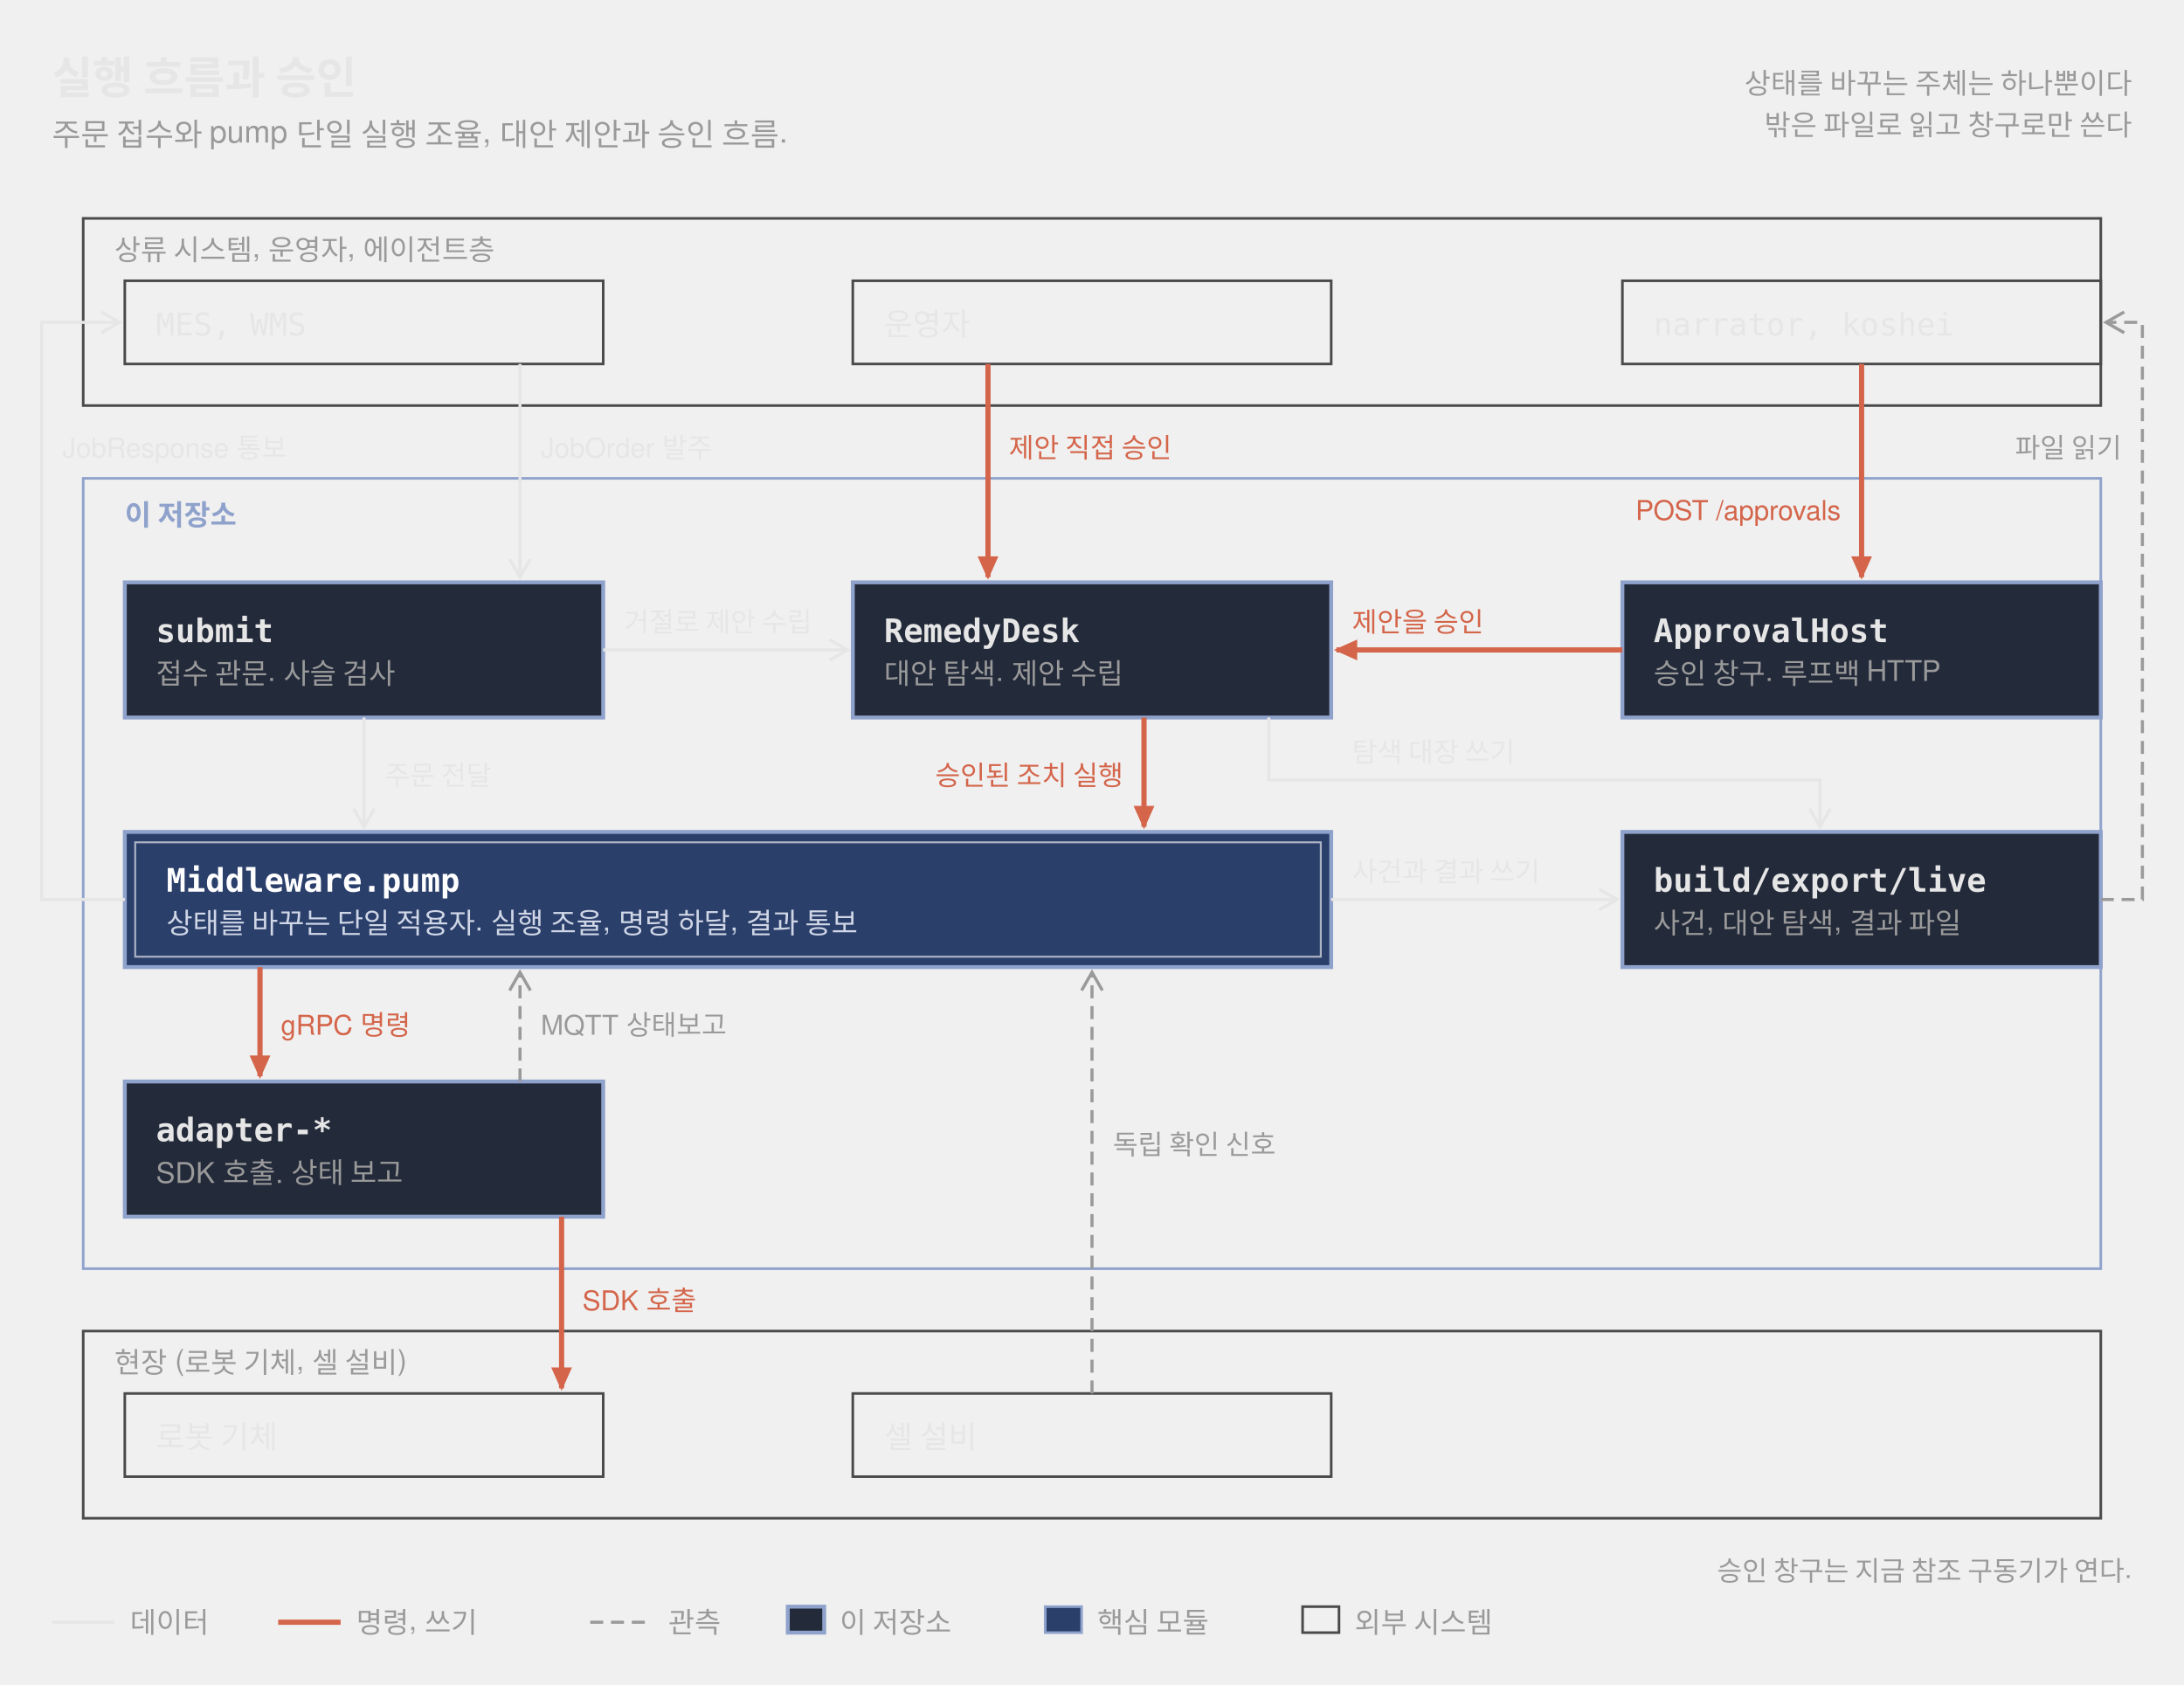
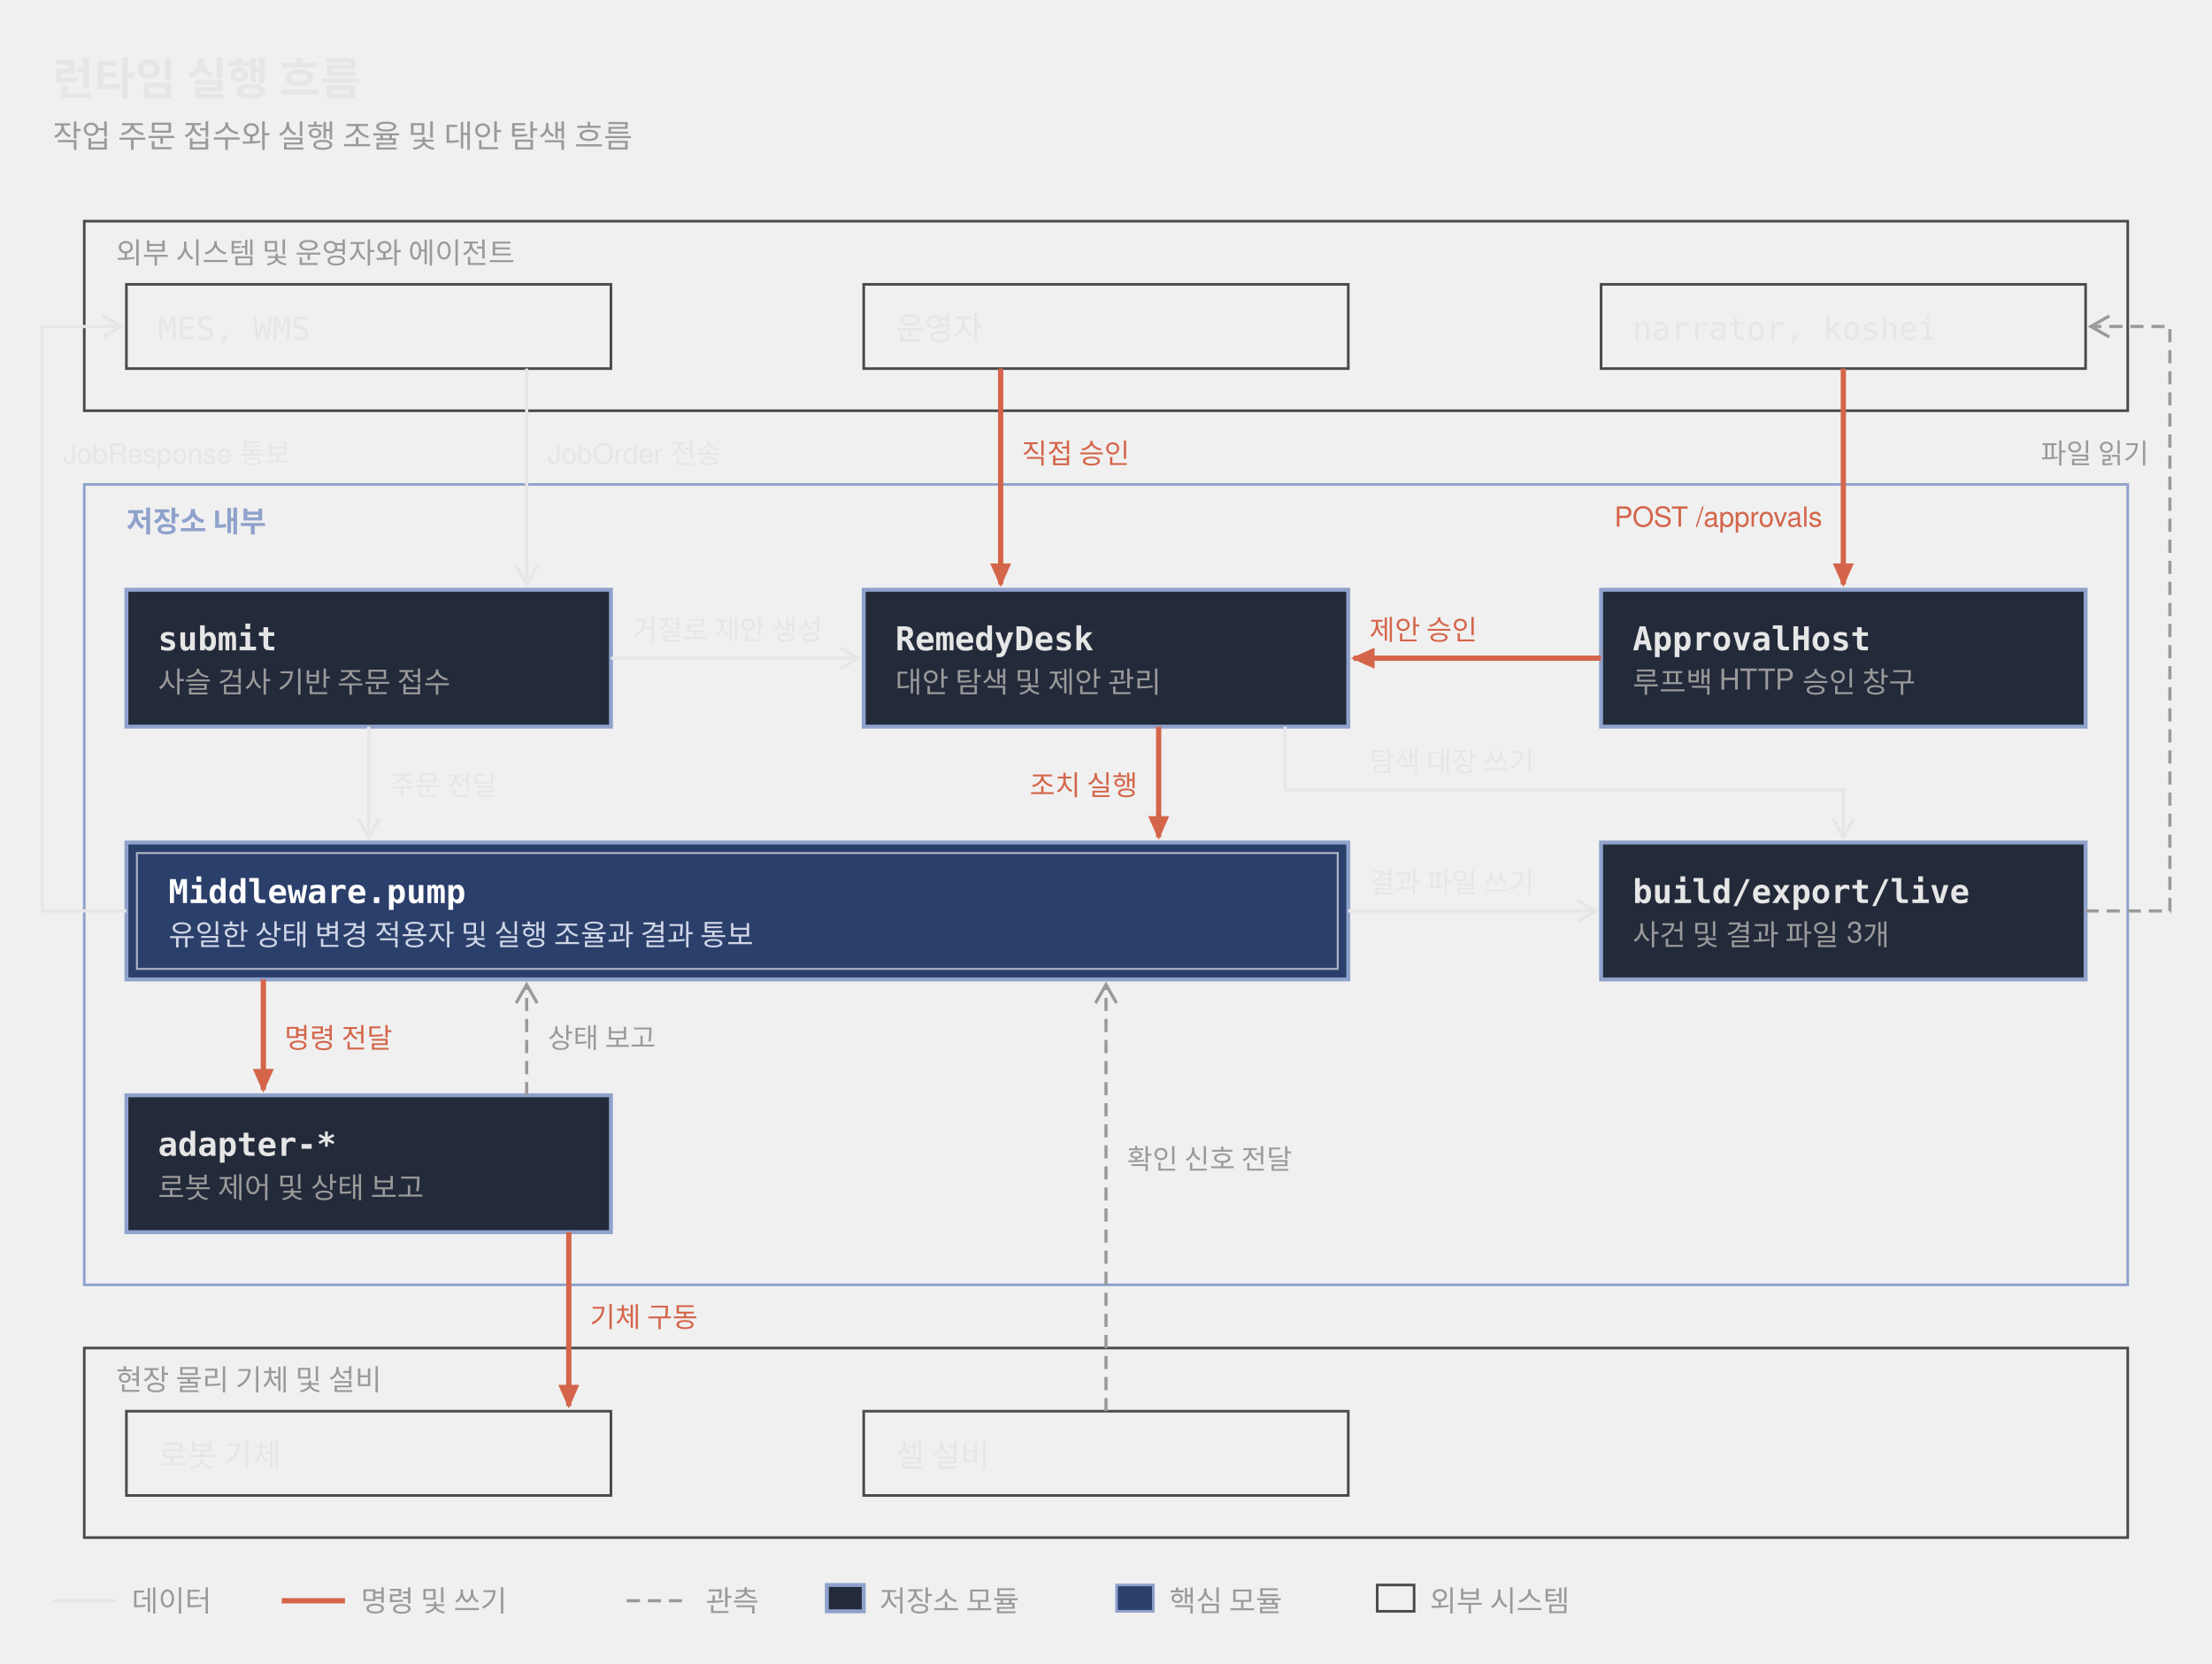
- <svg xmlns="http://www.w3.org/2000/svg" width="840" height="648" viewBox="0 0 840 648">
+ <svg xmlns="http://www.w3.org/2000/svg" width="840" height="632" viewBox="0 0 840 632">
  <defs>
    <marker id="data" markerUnits="userSpaceOnUse" markerWidth="10" markerHeight="10" refX="8" refY="5" orient="auto">
      <path d="M1,1 L8,5 L1,9" fill="none" stroke="#e6e6e6" stroke-width="1.2" />
    </marker>
    <marker id="obs" markerUnits="userSpaceOnUse" markerWidth="10" markerHeight="10" refX="8" refY="5" orient="auto">
      <path d="M1,1 L8,5 L1,9" fill="none" stroke="#9a9a9a" stroke-width="1.2" />
    </marker>
    <marker id="cmd" markerUnits="userSpaceOnUse" markerWidth="10" markerHeight="10" refX="8" refY="5" orient="auto">
      <path d="M0,1 L9,5 L0,9 Z" fill="#d4654a" />
    </marker>
    <marker id="gov" markerUnits="userSpaceOnUse" markerWidth="10" markerHeight="10" refX="8" refY="5" orient="auto">
      <path d="M1,1 L8,5 L1,9" fill="none" stroke="#8fa2cc" stroke-width="1.2" />
    </marker>
  </defs>
  <g font-family="'Helvetica Neue', Helvetica, Arial, 'Apple SD Gothic Neo', 'Malgun Gothic', 'Noto Sans KR', 'Noto Sans CJK KR', sans-serif" fill="#e6e6e6">
-     <text x="20" y="36" font-size="17" font-weight="700">실행 흐름과 승인</text>
-     <text x="20" y="56" font-size="12" fill="#9a9a9a">주문 접수와 pump 단일 실행 조율, 대안 제안과 승인 흐름.</text>
-     <text x="820" y="36" font-size="11" fill="#9a9a9a" text-anchor="end">상태를 바꾸는 주체는 하나뿐이다</text>
-     <text x="820" y="52" font-size="11" fill="#9a9a9a" text-anchor="end">밖은 파일로 읽고 창구로만 쓴다</text>
+     <text x="20" y="36" font-size="17" font-weight="700">런타임 실행 흐름</text>
+     <text x="20" y="56" font-size="12" fill="#9a9a9a">작업 주문 접수와 실행 조율 및 대안 탐색 흐름</text>
    <rect x="32" y="84" width="776" height="72" fill="none" stroke="#4a4a4a" />
-     <text x="44" y="100" font-size="11" fill="#9a9a9a">상류 시스템, 운영자, 에이전트층</text>
+     <text x="44" y="100" font-size="11" fill="#9a9a9a">외부 시스템 및 운영자와 에이전트</text>
    <rect x="48" y="108" width="184" height="32" fill="none" stroke="#4a4a4a" />
    <text x="60" y="129" font-size="12" font-family="Menlo, Consolas, 'DejaVu Sans Mono', monospace">MES, WMS</text>
    <rect x="328" y="108" width="184" height="32" fill="none" stroke="#4a4a4a" />
    <text x="340" y="129" font-size="12">운영자</text>
-     <rect x="624" y="108" width="184" height="32" fill="none" stroke="#4a4a4a" />
-     <text x="636" y="129" font-size="12" font-family="Menlo, Consolas, 'DejaVu Sans Mono', monospace">narrator, koshei</text>
+     <rect x="608" y="108" width="184" height="32" fill="none" stroke="#4a4a4a" />
+     <text x="620" y="129" font-size="12" font-family="Menlo, Consolas, 'DejaVu Sans Mono', monospace">narrator, koshei</text>
    <rect x="32" y="184" width="776" height="304" fill="none" stroke="#8fa2cc" />
-     <text x="48" y="202" font-size="11" font-weight="700" fill="#8fa2cc">이 저장소</text>
+     <text x="48" y="202" font-size="11" font-weight="700" fill="#8fa2cc">저장소 내부</text>
    <rect x="48" y="224" width="184" height="52" fill="#232a3a" stroke="#8fa2cc" stroke-width="1.5" />
    <text x="60" y="247" font-size="12.5" font-weight="700" font-family="Menlo, Consolas, 'DejaVu Sans Mono', monospace">submit</text>
-     <text x="60" y="263" font-size="11" fill="#9a9a9a">접수 관문. 사슬 검사</text>
+     <text x="60" y="263" font-size="11" fill="#9a9a9a">사슬 검사 기반 주문 접수</text>
    <rect x="328" y="224" width="184" height="52" fill="#232a3a" stroke="#8fa2cc" stroke-width="1.5" />
    <text x="340" y="247" font-size="12.5" font-weight="700" font-family="Menlo, Consolas, 'DejaVu Sans Mono', monospace">RemedyDesk</text>
-     <text x="340" y="263" font-size="11" fill="#9a9a9a">대안 탐색. 제안 수립</text>
-     <rect x="624" y="224" width="184" height="52" fill="#232a3a" stroke="#8fa2cc" stroke-width="1.5" />
-     <text x="636" y="247" font-size="12.5" font-weight="700" font-family="Menlo, Consolas, 'DejaVu Sans Mono', monospace">ApprovalHost</text>
-     <text x="636" y="263" font-size="11" fill="#9a9a9a">승인 창구. 루프백 HTTP</text>
+     <text x="340" y="263" font-size="11" fill="#9a9a9a">대안 탐색 및 제안 관리</text>
+     <rect x="608" y="224" width="184" height="52" fill="#232a3a" stroke="#8fa2cc" stroke-width="1.5" />
+     <text x="620" y="247" font-size="12.5" font-weight="700" font-family="Menlo, Consolas, 'DejaVu Sans Mono', monospace">ApprovalHost</text>
+     <text x="620" y="263" font-size="11" fill="#9a9a9a">루프백 HTTP 승인 창구</text>
    <rect x="48" y="320" width="464" height="52" fill="#2b3f6b" stroke="#8fa2cc" stroke-width="1.5" />
    <rect x="52" y="324" width="456" height="44" fill="none" stroke="#fff" stroke-width="0.75" stroke-opacity="0.6" />
    <text x="64" y="343" font-size="12.5" font-weight="700" fill="#fff" font-family="Menlo, Consolas, 'DejaVu Sans Mono', monospace">Middleware.pump</text>
-     <text x="64" y="359" font-size="11" fill="#cfd6e6">상태를 바꾸는 단일 적용자. 실행 조율, 명령 하달, 결과 통보</text>
-     <rect x="624" y="320" width="184" height="52" fill="#232a3a" stroke="#8fa2cc" stroke-width="1.5" />
-     <text x="636" y="343" font-size="12.5" font-weight="700" font-family="Menlo, Consolas, 'DejaVu Sans Mono', monospace">build/export/live</text>
-     <text x="636" y="359" font-size="11" fill="#9a9a9a">사건, 대안 탐색, 결과 파일</text>
+     <text x="64" y="359" font-size="11" fill="#cfd6e6">유일한 상태 변경 적용자 및 실행 조율과 결과 통보</text>
+     <rect x="608" y="320" width="184" height="52" fill="#232a3a" stroke="#8fa2cc" stroke-width="1.5" />
+     <text x="620" y="343" font-size="12.5" font-weight="700" font-family="Menlo, Consolas, 'DejaVu Sans Mono', monospace">build/export/live</text>
+     <text x="620" y="359" font-size="11" fill="#9a9a9a">사건 및 결과 파일 3개</text>
    <rect x="48" y="416" width="184" height="52" fill="#232a3a" stroke="#8fa2cc" stroke-width="1.5" />
    <text x="60" y="439" font-size="12.5" font-weight="700" font-family="Menlo, Consolas, 'DejaVu Sans Mono', monospace">adapter-*</text>
-     <text x="60" y="455" font-size="11" fill="#9a9a9a">SDK 호출. 상태 보고</text>
+     <text x="60" y="455" font-size="11" fill="#9a9a9a">로봇 제어 및 상태 보고</text>
    <rect x="32" y="512" width="776" height="72" fill="none" stroke="#4a4a4a" />
-     <text x="44" y="528" font-size="11" fill="#9a9a9a">현장 (로봇 기체, 셀 설비)</text>
+     <text x="44" y="528" font-size="11" fill="#9a9a9a">현장 물리 기체 및 설비</text>
    <rect x="48" y="536" width="184" height="32" fill="none" stroke="#4a4a4a" />
    <text x="60" y="557" font-size="12">로봇 기체</text>
    <rect x="328" y="536" width="184" height="32" fill="none" stroke="#4a4a4a" />
    <text x="340" y="557" font-size="12">셀 설비</text>
    <g fill="none" stroke="#e6e6e6" stroke-width="1.2">
      <path d="M200,140 V222" marker-end="url(#data)" />
      <path d="M48,346 H16 V124 H46" marker-end="url(#data)" />
      <path d="M140,276 V318" marker-end="url(#data)" />
      <path d="M232,250 H326" marker-end="url(#data)" />
-       <path d="M512,346 H622" marker-end="url(#data)" />
+       <path d="M512,346 H606" marker-end="url(#data)" />
      <path d="M488,276 V300 H700 V318" marker-end="url(#data)" />
    </g>
    <g font-size="10.5" fill="#e6e6e6">
-       <text x="208" y="176" font-size="10.5">JobOrder 발주</text>
+       <text x="208" y="176" font-size="10.5">JobOrder 전송</text>
      <text x="24" y="176" font-size="10.5">JobResponse 통보</text>
      <text x="148" y="302" font-size="10.5">주문 전달</text>
-       <text x="240" y="243" font-size="10.5">거절로 제안 수립</text>
-       <text x="520" y="339" font-size="10.5">사건과 결과 쓰기</text>
+       <text x="240" y="243" font-size="10.5">거절로 제안 생성</text>
+       <text x="520" y="339" font-size="10.5">결과 파일 쓰기</text>
      <text x="520" y="293" font-size="10.5">탐색 대장 쓰기</text>
    </g>
    <g fill="none" stroke="#d4654a" stroke-width="2">
-       <path d="M716,140 V222" marker-end="url(#cmd)" />
-       <path d="M624,250 H514" marker-end="url(#cmd)" />
+       <path d="M700,140 V222" marker-end="url(#cmd)" />
+       <path d="M608,250 H514" marker-end="url(#cmd)" />
      <path d="M380,140 V222" marker-end="url(#cmd)" />
      <path d="M440,276 V318" marker-end="url(#cmd)" />
      <path d="M100,372 V414" marker-end="url(#cmd)" />
      <path d="M216,468 V534" marker-end="url(#cmd)" />
    </g>
    <g font-size="10.5" fill="#d4654a">
-       <text x="708" y="200" font-size="10.5" text-anchor="end">POST /approvals</text>
-       <text x="520" y="243" font-size="10.5">제안을 승인</text>
-       <text x="388" y="176" font-size="10.5">제안 직접 승인</text>
-       <text x="432" y="302" font-size="10.5" text-anchor="end">승인된 조치 실행</text>
-       <text x="108" y="398" font-size="10.5">gRPC 명령</text>
-       <text x="224" y="504" font-size="10.5">SDK 호출</text>
+       <text x="692" y="200" font-size="10.5" text-anchor="end">POST /approvals</text>
+       <text x="520" y="243" font-size="10.5">제안 승인</text>
+       <text x="388" y="176" font-size="10.5">직접 승인</text>
+       <text x="432" y="302" font-size="10.5" text-anchor="end">조치 실행</text>
+       <text x="108" y="398" font-size="10.5">명령 전달</text>
+       <text x="224" y="504" font-size="10.5">기체 구동</text>
    </g>
    <g fill="none" stroke="#9a9a9a" stroke-width="1.2" stroke-dasharray="5 3">
-       <path d="M808,346 H824 V124 H810" marker-end="url(#obs)" />
+       <path d="M792,346 H824 V124 H794" marker-end="url(#obs)" />
      <path d="M200,416 V374" marker-end="url(#obs)" />
      <path d="M420,536 V374" marker-end="url(#obs)" />
    </g>
    <g font-size="10.5" fill="#9a9a9a">
      <text x="816" y="176" font-size="10.5" text-anchor="end">파일 읽기</text>
-       <text x="208" y="398" font-size="10.5">MQTT 상태보고</text>
-       <text x="428" y="444" font-size="10.5">독립 확인 신호</text>
+       <text x="208" y="398" font-size="10.5">상태 보고</text>
+       <text x="428" y="444" font-size="10.5">확인 신호 전달</text>
    </g>
-     <text x="820" y="608" font-size="10.5" fill="#9a9a9a" text-anchor="end">승인 창구는 지금 참조 구동기가 연다.</text>
    <g font-size="10.5" fill="#9a9a9a">
-       <path d="M20,624 H44" fill="none" stroke="#e6e6e6" stroke-width="1.2" />
-       <text x="50" y="628" font-size="11">데이터</text>
-       <path d="M107,624 H131" fill="none" stroke="#d4654a" stroke-width="2" />
-       <text x="137" y="628" font-size="11">명령, 쓰기</text>
-       <path d="M227,624 H251" fill="none" stroke="#9a9a9a" stroke-width="1.2" stroke-dasharray="5 3" />
-       <text x="257" y="628" font-size="11">관측</text>
-       <rect x="303" y="618" width="14" height="10" fill="#232a3a" stroke="#8fa2cc" stroke-width="1.5" />
-       <text x="323" y="628" font-size="11">이 저장소</text>
-       <rect x="402" y="618" width="14" height="10" fill="#2b3f6b" stroke="#8fa2cc" />
-       <text x="422" y="628" font-size="11">핵심 모듈</text>
-       <rect x="501" y="618" width="14" height="10" fill="none" stroke="#4a4a4a" />
-       <text x="521" y="628" font-size="11">외부 시스템</text>
+       <path d="M20,608 H44" fill="none" stroke="#e6e6e6" stroke-width="1.2" />
+       <text x="50" y="612" font-size="11">데이터</text>
+       <path d="M107,608 H131" fill="none" stroke="#d4654a" stroke-width="2" />
+       <text x="137" y="612" font-size="11">명령 및 쓰기</text>
+       <path d="M238,608 H262" fill="none" stroke="#9a9a9a" stroke-width="1.2" stroke-dasharray="5 3" />
+       <text x="268" y="612" font-size="11">관측</text>
+       <rect x="314" y="602" width="14" height="10" fill="#232a3a" stroke="#8fa2cc" stroke-width="1.5" />
+       <text x="334" y="612" font-size="11">저장소 모듈</text>
+       <rect x="424" y="602" width="14" height="10" fill="#2b3f6b" stroke="#8fa2cc" />
+       <text x="444" y="612" font-size="11">핵심 모듈</text>
+       <rect x="523" y="602" width="14" height="10" fill="none" stroke="#4a4a4a" />
+       <text x="543" y="612" font-size="11">외부 시스템</text>
    </g>
  </g>
</svg>
